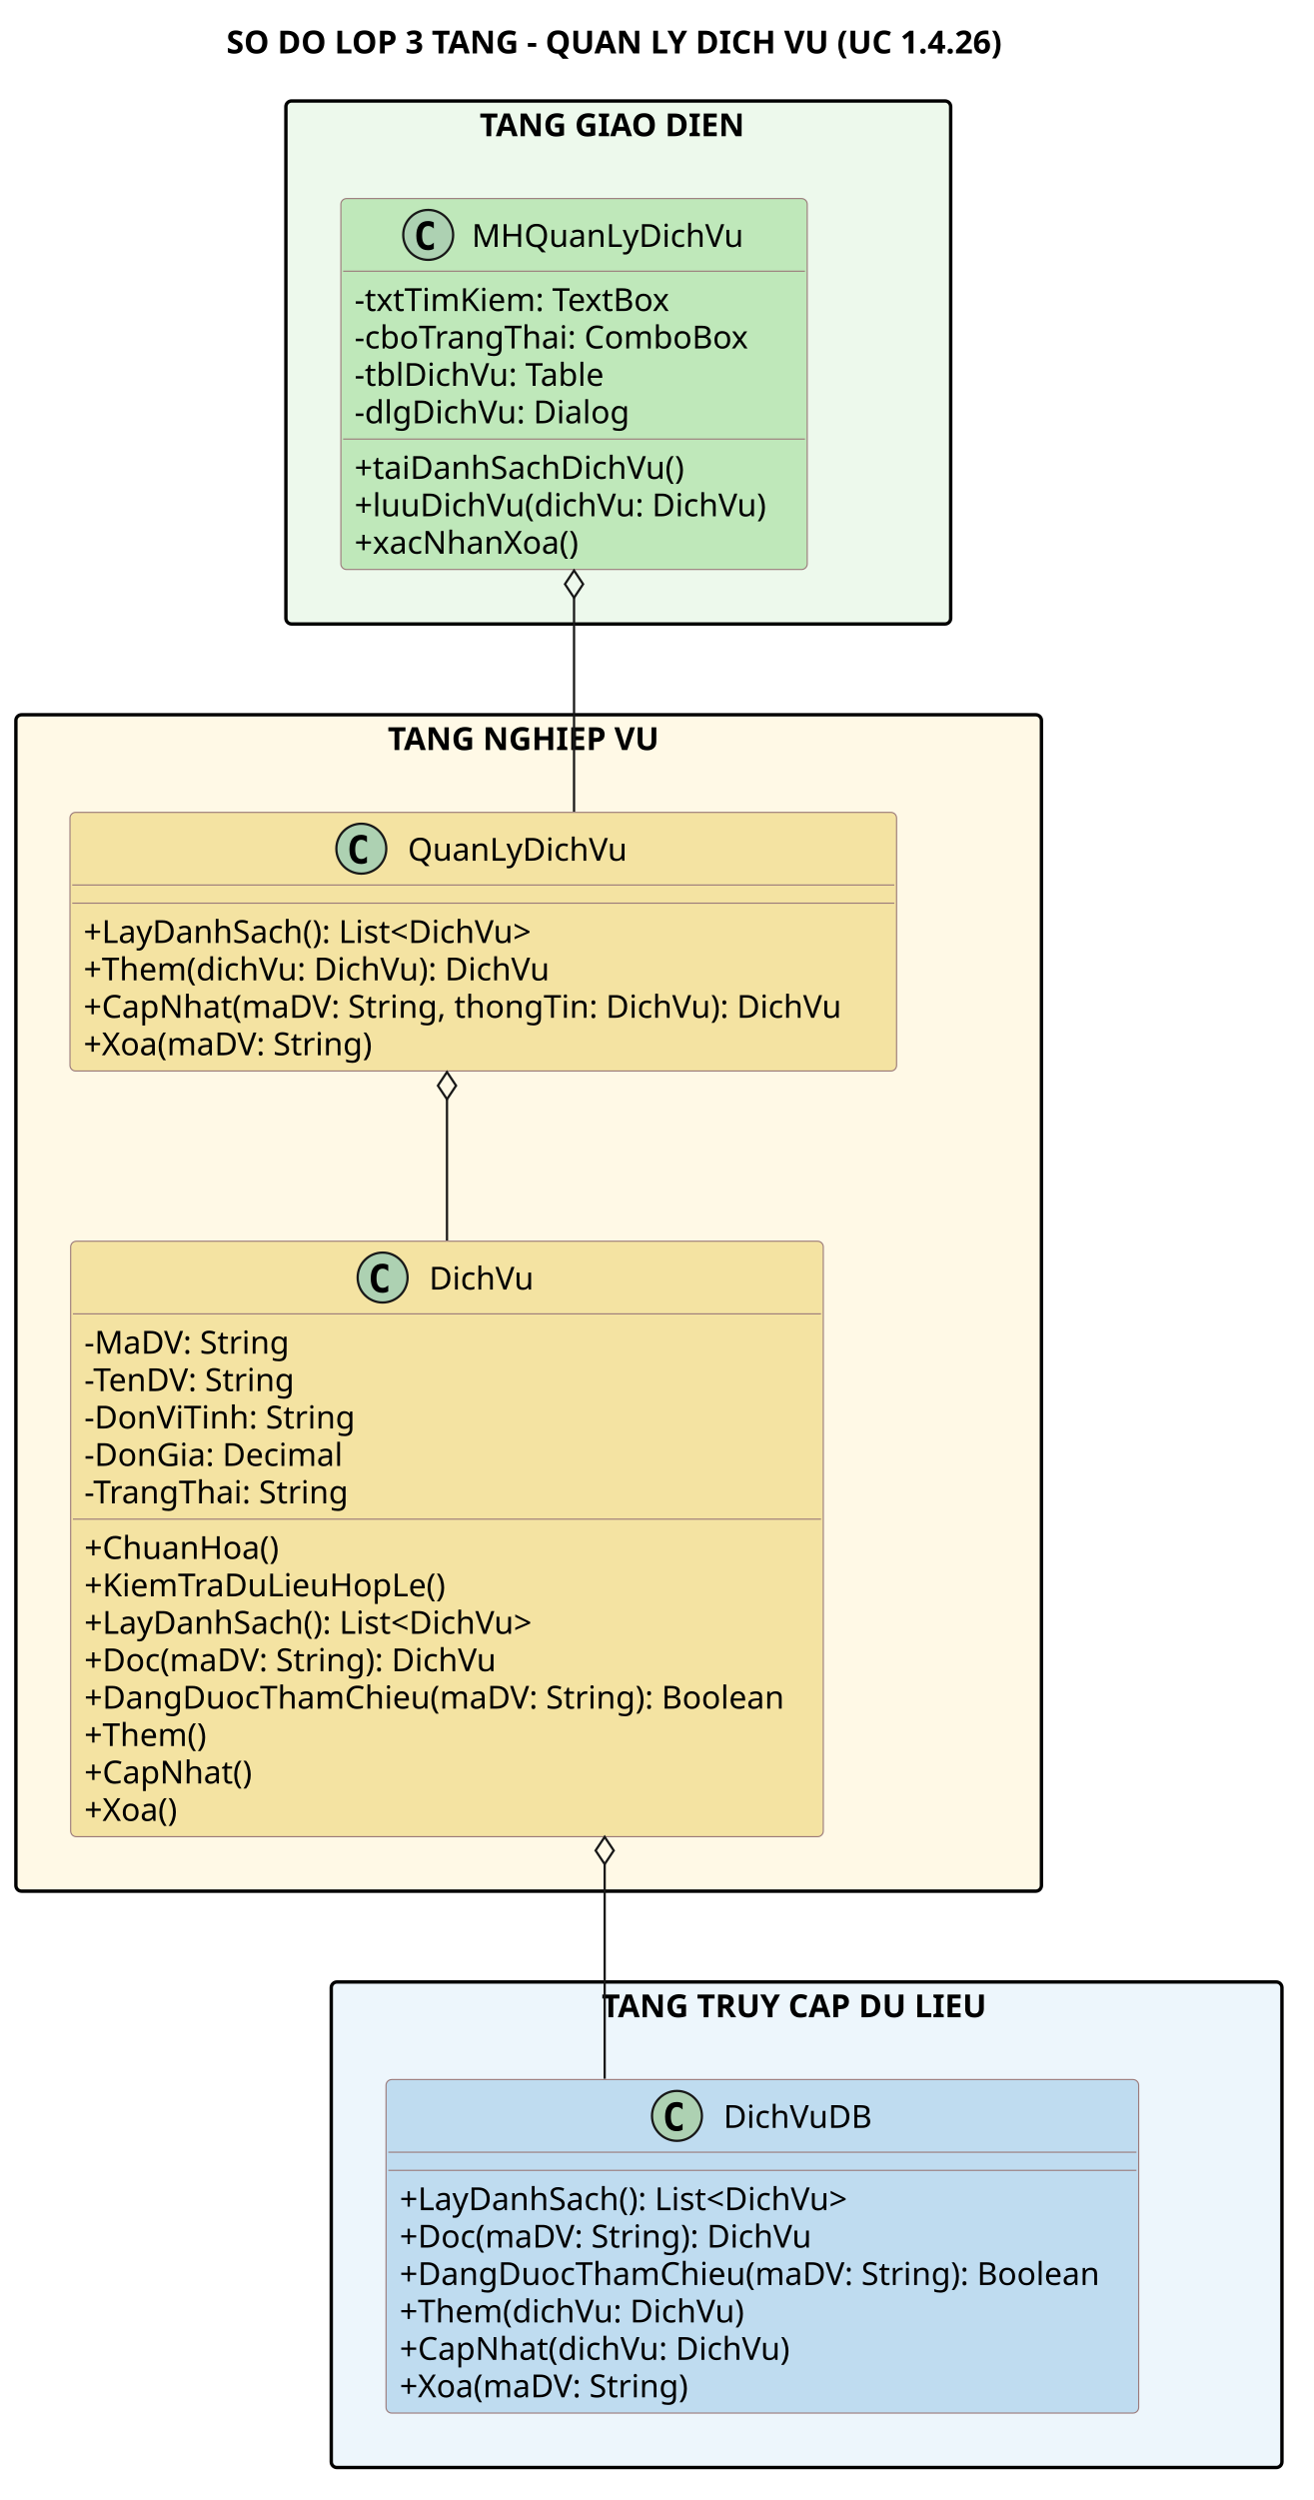
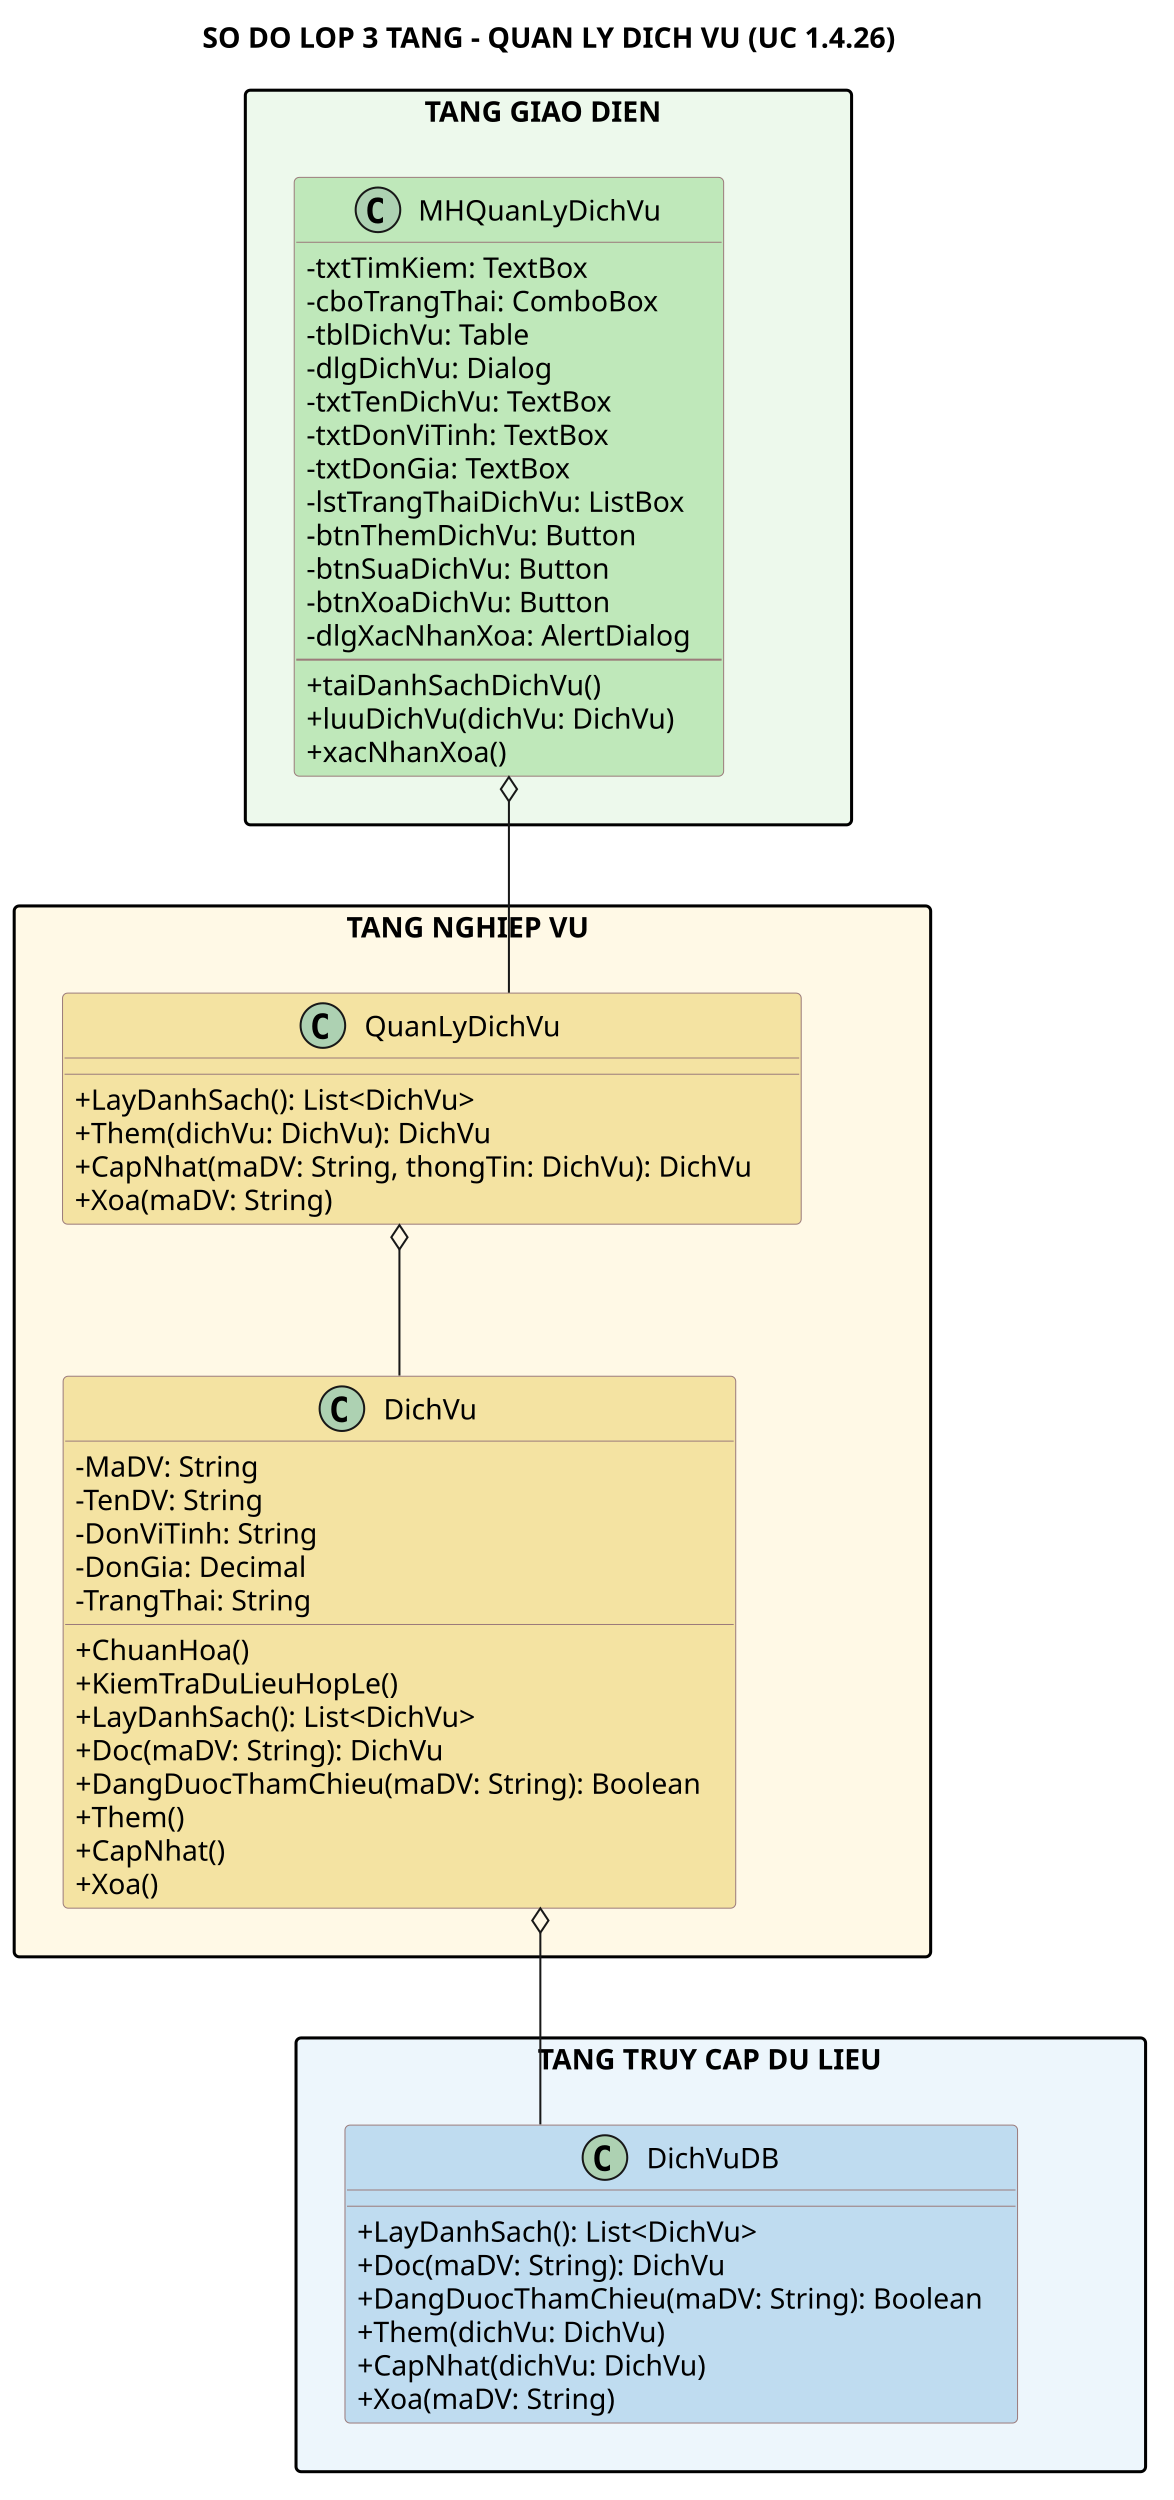
- <svg xmlns="http://www.w3.org/2000/svg" contentStyleType="text/css" data-diagram-type="CLASS" height="1101px" preserveAspectRatio="none" style="width:579px;height:1101px;background:#FFFFFF;" version="1.1" viewBox="0 0 579 1101" width="579px" zoomAndPan="magnify">
+ <svg xmlns="http://www.w3.org/2000/svg" contentStyleType="text/css" data-diagram-type="CLASS" height="1233px" preserveAspectRatio="none" style="width:579px;height:1233px;background:#FFFFFF;" version="1.1" viewBox="0 0 579 1233" width="579px" zoomAndPan="magnify">
  <defs />
  <g>
    <g class="title" data-source-line="1">
      <text fill="#000000" font-family="sans-serif" font-size="14" font-weight="700" lengthAdjust="spacing" textLength="372.415" x="99.793" y="23.535">SO DO LOP 3 TANG - QUAN LY DICH VU (UC 1.4.26)</text>
    </g>
    <g class="cluster" data-qualified-name="GUI_LAYER" data-source-line="14" id="ent0001">
-       <rect fill="#EDF9EC" height="230.42" rx="2.5" ry="2.5" style="stroke:#000000;stroke-width:1.5;" width="293" x="126" y="44.488" />
-       <text fill="#000000" font-family="sans-serif" font-size="14" font-weight="700" lengthAdjust="spacing" textLength="122.22" x="211.39" y="60.023">TANG GIAO DIEN</text>
+       <rect fill="#EDF9EC" height="362.32" rx="2.5" ry="2.5" style="stroke:#000000;stroke-width:1.5;" width="299" x="121" y="44.488" />
+       <text fill="#000000" font-family="sans-serif" font-size="14" font-weight="700" lengthAdjust="spacing" textLength="122.22" x="209.39" y="60.023">TANG GIAO DIEN</text>
    </g>
-     <g class="cluster" data-qualified-name="BUS_LAYER" data-source-line="25" id="ent0003">
-       <rect fill="#FFF9E6" height="518.3" rx="2.5" ry="2.5" style="stroke:#000000;stroke-width:1.5;" width="452" x="7" y="314.908" />
-       <text fill="#000000" font-family="sans-serif" font-size="14" font-weight="700" lengthAdjust="spacing" textLength="124.243" x="170.878" y="330.443">TANG NGHIEP VU</text>
+     <g class="cluster" data-qualified-name="BUS_LAYER" data-source-line="34" id="ent0003">
+       <rect fill="#FFF9E6" height="518.3" rx="2.5" ry="2.5" style="stroke:#000000;stroke-width:1.5;" width="452" x="7" y="446.808" />
+       <text fill="#000000" font-family="sans-serif" font-size="14" font-weight="700" lengthAdjust="spacing" textLength="124.243" x="170.878" y="462.343">TANG NGHIEP VU</text>
    </g>
-     <g class="cluster" data-qualified-name="DAL_LAYER" data-source-line="48" id="ent0006">
-       <rect fill="#EDF6FC" height="213.93" rx="2.5" ry="2.5" style="stroke:#000000;stroke-width:1.5;" width="419" x="146" y="873.208" />
-       <text fill="#000000" font-family="sans-serif" font-size="14" font-weight="700" lengthAdjust="spacing" textLength="180.64" x="265.18" y="888.743">TANG TRUY CAP DU LIEU</text>
+     <g class="cluster" data-qualified-name="DAL_LAYER" data-source-line="57" id="ent0006">
+       <rect fill="#EDF6FC" height="213.93" rx="2.5" ry="2.5" style="stroke:#000000;stroke-width:1.5;" width="419" x="146" y="1005.108" />
+       <text fill="#000000" font-family="sans-serif" font-size="14" font-weight="700" lengthAdjust="spacing" textLength="180.64" x="265.18" y="1020.643">TANG TRUY CAP DU LIEU</text>
    </g>
    <g class="entity" data-qualified-name="GUI_LAYER.MHQuanLyDichVu" data-source-line="15" id="ent0002">
-       <rect fill="#BFE8BA" height="163.418" rx="2.5" ry="2.5" style="stroke:#9B7B7B;stroke-width:0.5;" width="205.546" x="150.23" y="87.488" />
-       <ellipse cx="188.72" cy="103.488" fill="#ADD1B2" rx="11" ry="11" style="stroke:#181818;stroke-width:1;" />
-       <path d="M191.194,109.631 Q190.613,109.93 189.974,110.08 Q189.334,110.229 188.629,110.229 Q186.122,110.229 184.802,108.577 Q183.482,106.925 183.482,103.804 Q183.482,100.675 184.802,99.023 Q186.122,97.371 188.629,97.371 Q189.334,97.371 189.982,97.52 Q190.629,97.67 191.194,97.969 L191.194,100.691 Q190.563,100.11 189.969,99.841 Q189.376,99.571 188.745,99.571 Q187.4,99.571 186.715,100.638 Q186.031,101.704 186.031,103.804 Q186.031,105.896 186.715,106.963 Q187.4,108.029 188.745,108.029 Q189.376,108.029 189.969,107.76 Q190.563,107.49 191.194,106.909 Z " fill="#000000" />
-       <text fill="#000000" font-family="sans-serif" font-size="14" lengthAdjust="spacing" textLength="121.345" x="207.941" y="108.779">MHQuanLyDichVu</text>
-       <line style="stroke:#9B7B7B;stroke-width:0.5;" x1="151.23" x2="354.776" y1="119.488" y2="119.488" />
-       <text fill="#000000" font-family="sans-serif" font-size="14" lengthAdjust="spacing" textLength="151.758" x="156.23" y="137.023">-txtTimKiem: TextBox</text>
-       <text fill="#000000" font-family="sans-serif" font-size="14" lengthAdjust="spacing" textLength="184.598" x="156.23" y="153.512">-cboTrangThai: ComboBox</text>
-       <text fill="#000000" font-family="sans-serif" font-size="14" lengthAdjust="spacing" textLength="120.531" x="156.23" y="170">-tblDichVu: Table</text>
-       <text fill="#000000" font-family="sans-serif" font-size="14" lengthAdjust="spacing" textLength="130.423" x="156.23" y="186.488">-dlgDichVu: Dialog</text>
-       <line style="stroke:#9B7B7B;stroke-width:0.5;" x1="151.23" x2="354.776" y1="193.441" y2="193.441" />
-       <text fill="#000000" font-family="sans-serif" font-size="14" lengthAdjust="spacing" textLength="152.209" x="156.23" y="210.977">+taiDanhSachDichVu()</text>
-       <text fill="#000000" font-family="sans-serif" font-size="14" lengthAdjust="spacing" textLength="193.546" x="156.23" y="227.465">+luuDichVu(dichVu: DichVu)</text>
-       <text fill="#000000" font-family="sans-serif" font-size="14" lengthAdjust="spacing" textLength="104.269" x="156.23" y="243.953">+xacNhanXoa()</text>
+       <rect fill="#BFE8BA" height="295.324" rx="2.5" ry="2.5" style="stroke:#9B7B7B;stroke-width:0.5;" width="211.787" x="145.11" y="87.488" />
+       <ellipse cx="186.409" cy="103.488" fill="#ADD1B2" rx="11" ry="11" style="stroke:#181818;stroke-width:1;" />
+       <path d="M188.882,109.631 Q188.301,109.93 187.662,110.08 Q187.023,110.229 186.317,110.229 Q183.81,110.229 182.491,108.577 Q181.171,106.925 181.171,103.804 Q181.171,100.675 182.491,99.023 Q183.81,97.371 186.317,97.371 Q187.023,97.371 187.67,97.52 Q188.318,97.67 188.882,97.969 L188.882,100.691 Q188.251,100.11 187.658,99.841 Q187.064,99.571 186.434,99.571 Q185.089,99.571 184.404,100.638 Q183.719,101.704 183.719,103.804 Q183.719,105.896 184.404,106.963 Q185.089,108.029 186.434,108.029 Q187.064,108.029 187.658,107.76 Q188.251,107.49 188.882,106.909 Z " fill="#000000" />
+       <text fill="#000000" font-family="sans-serif" font-size="14" lengthAdjust="spacing" textLength="121.345" x="206.253" y="108.779">MHQuanLyDichVu</text>
+       <line style="stroke:#9B7B7B;stroke-width:0.5;" x1="146.11" x2="355.897" y1="119.488" y2="119.488" />
+       <text fill="#000000" font-family="sans-serif" font-size="14" lengthAdjust="spacing" textLength="151.758" x="151.11" y="137.023">-txtTimKiem: TextBox</text>
+       <text fill="#000000" font-family="sans-serif" font-size="14" lengthAdjust="spacing" textLength="184.598" x="151.11" y="153.512">-cboTrangThai: ComboBox</text>
+       <text fill="#000000" font-family="sans-serif" font-size="14" lengthAdjust="spacing" textLength="120.531" x="151.11" y="170">-tblDichVu: Table</text>
+       <text fill="#000000" font-family="sans-serif" font-size="14" lengthAdjust="spacing" textLength="130.423" x="151.11" y="186.488">-dlgDichVu: Dialog</text>
+       <text fill="#000000" font-family="sans-serif" font-size="14" lengthAdjust="spacing" textLength="165.307" x="151.11" y="202.977">-txtTenDichVu: TextBox</text>
+       <text fill="#000000" font-family="sans-serif" font-size="14" lengthAdjust="spacing" textLength="162.982" x="151.11" y="219.465">-txtDonViTinh: TextBox</text>
+       <text fill="#000000" font-family="sans-serif" font-size="14" lengthAdjust="spacing" textLength="141.401" x="151.11" y="235.953">-txtDonGia: TextBox</text>
+       <text fill="#000000" font-family="sans-serif" font-size="14" lengthAdjust="spacing" textLength="199.787" x="151.11" y="252.441">-lstTrangThaiDichVu: ListBox</text>
+       <text fill="#000000" font-family="sans-serif" font-size="14" lengthAdjust="spacing" textLength="170.844" x="151.11" y="268.93">-btnThemDichVu: Button</text>
+       <text fill="#000000" font-family="sans-serif" font-size="14" lengthAdjust="spacing" textLength="156.393" x="151.11" y="285.418">-btnSuaDichVu: Button</text>
+       <text fill="#000000" font-family="sans-serif" font-size="14" lengthAdjust="spacing" textLength="157.527" x="151.11" y="301.906">-btnXoaDichVu: Button</text>
+       <text fill="#000000" font-family="sans-serif" font-size="14" lengthAdjust="spacing" textLength="198.871" x="151.11" y="318.394">-dlgXacNhanXoa: AlertDialog</text>
+       <line style="stroke:#9B7B7B;stroke-width:1;" x1="146.11" x2="355.897" y1="325.348" y2="325.348" />
+       <text fill="#000000" font-family="sans-serif" font-size="14" lengthAdjust="spacing" textLength="152.209" x="151.11" y="342.883">+taiDanhSachDichVu()</text>
+       <text fill="#000000" font-family="sans-serif" font-size="14" lengthAdjust="spacing" textLength="193.546" x="151.11" y="359.371">+luuDichVu(dichVu: DichVu)</text>
+       <text fill="#000000" font-family="sans-serif" font-size="14" lengthAdjust="spacing" textLength="104.269" x="151.11" y="375.859">+xacNhanXoa()</text>
    </g>
-     <g class="entity" data-qualified-name="BUS_LAYER.QuanLyDichVu" data-source-line="26" id="ent0004">
-       <rect fill="#F4E3A2" height="113.953" rx="2.5" ry="2.5" style="stroke:#9B7B7B;stroke-width:0.5;" width="364.31" x="30.84" y="357.908" />
-       <ellipse cx="159.246" cy="373.908" fill="#ADD1B2" rx="11" ry="11" style="stroke:#181818;stroke-width:1;" />
-       <path d="M161.719,380.051 Q161.138,380.35 160.499,380.5 Q159.86,380.649 159.155,380.649 Q156.648,380.649 155.328,378.997 Q154.008,377.345 154.008,374.224 Q154.008,371.095 155.328,369.443 Q156.648,367.791 159.155,367.791 Q159.86,367.791 160.507,367.94 Q161.155,368.09 161.719,368.389 L161.719,371.111 Q161.089,370.53 160.495,370.261 Q159.901,369.991 159.271,369.991 Q157.926,369.991 157.241,371.058 Q156.556,372.124 156.556,374.224 Q156.556,376.316 157.241,377.383 Q157.926,378.449 159.271,378.449 Q159.901,378.449 160.495,378.18 Q161.089,377.91 161.719,377.329 Z " fill="#000000" />
-       <text fill="#000000" font-family="sans-serif" font-size="14" lengthAdjust="spacing" textLength="98.998" x="179.746" y="379.199">QuanLyDichVu</text>
-       <line style="stroke:#9B7B7B;stroke-width:0.5;" x1="31.84" x2="394.151" y1="389.908" y2="389.908" />
-       <line style="stroke:#9B7B7B;stroke-width:0.5;" x1="31.84" x2="394.151" y1="397.908" y2="397.908" />
-       <text fill="#000000" font-family="sans-serif" font-size="14" lengthAdjust="spacing" textLength="212.707" x="36.84" y="415.443">+LayDanhSach(): List&lt;DichVu&gt;</text>
-       <text fill="#000000" font-family="sans-serif" font-size="14" lengthAdjust="spacing" textLength="219.393" x="36.84" y="431.932">+Them(dichVu: DichVu): DichVu</text>
-       <text fill="#000000" font-family="sans-serif" font-size="14" lengthAdjust="spacing" textLength="352.31" x="36.84" y="448.42">+CapNhat(maDV: String, thongTin: DichVu): DichVu</text>
-       <text fill="#000000" font-family="sans-serif" font-size="14" lengthAdjust="spacing" textLength="134.6" x="36.84" y="464.908">+Xoa(maDV: String)</text>
+     <g class="entity" data-qualified-name="BUS_LAYER.QuanLyDichVu" data-source-line="35" id="ent0004">
+       <rect fill="#F4E3A2" height="113.953" rx="2.5" ry="2.5" style="stroke:#9B7B7B;stroke-width:0.5;" width="364.31" x="30.84" y="489.808" />
+       <ellipse cx="159.246" cy="505.808" fill="#ADD1B2" rx="11" ry="11" style="stroke:#181818;stroke-width:1;" />
+       <path d="M161.719,511.951 Q161.138,512.25 160.499,512.4 Q159.86,512.549 159.155,512.549 Q156.648,512.549 155.328,510.897 Q154.008,509.245 154.008,506.124 Q154.008,502.995 155.328,501.343 Q156.648,499.691 159.155,499.691 Q159.86,499.691 160.507,499.841 Q161.155,499.99 161.719,500.289 L161.719,503.011 Q161.089,502.43 160.495,502.161 Q159.901,501.891 159.271,501.891 Q157.926,501.891 157.241,502.957 Q156.556,504.024 156.556,506.124 Q156.556,508.216 157.241,509.283 Q157.926,510.349 159.271,510.349 Q159.901,510.349 160.495,510.079 Q161.089,509.81 161.719,509.229 Z " fill="#000000" />
+       <text fill="#000000" font-family="sans-serif" font-size="14" lengthAdjust="spacing" textLength="98.998" x="179.746" y="511.099">QuanLyDichVu</text>
+       <line style="stroke:#9B7B7B;stroke-width:0.5;" x1="31.84" x2="394.151" y1="521.808" y2="521.808" />
+       <line style="stroke:#9B7B7B;stroke-width:0.5;" x1="31.84" x2="394.151" y1="529.808" y2="529.808" />
+       <text fill="#000000" font-family="sans-serif" font-size="14" lengthAdjust="spacing" textLength="212.707" x="36.84" y="547.343">+LayDanhSach(): List&lt;DichVu&gt;</text>
+       <text fill="#000000" font-family="sans-serif" font-size="14" lengthAdjust="spacing" textLength="219.393" x="36.84" y="563.832">+Them(dichVu: DichVu): DichVu</text>
+       <text fill="#000000" font-family="sans-serif" font-size="14" lengthAdjust="spacing" textLength="352.31" x="36.84" y="580.32">+CapNhat(maDV: String, thongTin: DichVu): DichVu</text>
+       <text fill="#000000" font-family="sans-serif" font-size="14" lengthAdjust="spacing" textLength="134.6" x="36.84" y="596.808">+Xoa(maDV: String)</text>
    </g>
-     <g class="entity" data-qualified-name="BUS_LAYER.DichVu" data-source-line="32" id="ent0005">
-       <rect fill="#F4E3A2" height="262.348" rx="2.5" ry="2.5" style="stroke:#9B7B7B;stroke-width:0.5;" width="331.717" x="31.14" y="546.858" />
-       <ellipse cx="168.631" cy="562.858" fill="#ADD1B2" rx="11" ry="11" style="stroke:#181818;stroke-width:1;" />
-       <path d="M171.104,569.001 Q170.523,569.3 169.884,569.45 Q169.245,569.599 168.539,569.599 Q166.033,569.599 164.713,567.947 Q163.393,566.295 163.393,563.174 Q163.393,560.045 164.713,558.393 Q166.033,556.741 168.539,556.741 Q169.245,556.741 169.892,556.89 Q170.54,557.04 171.104,557.339 L171.104,560.061 Q170.474,559.48 169.88,559.211 Q169.286,558.941 168.656,558.941 Q167.311,558.941 166.626,560.008 Q165.941,561.074 165.941,563.174 Q165.941,565.266 166.626,566.333 Q167.311,567.399 168.656,567.399 Q169.286,567.399 169.88,567.13 Q170.474,566.86 171.104,566.279 Z " fill="#000000" />
-       <text fill="#000000" font-family="sans-serif" font-size="14" lengthAdjust="spacing" textLength="48.234" x="189.131" y="568.149">DichVu</text>
-       <line style="stroke:#9B7B7B;stroke-width:0.5;" x1="32.14" x2="361.857" y1="578.858" y2="578.858" />
-       <text fill="#000000" font-family="sans-serif" font-size="14" lengthAdjust="spacing" textLength="96.359" x="37.14" y="596.393">-MaDV: String</text>
-       <text fill="#000000" font-family="sans-serif" font-size="14" lengthAdjust="spacing" textLength="101.91" x="37.14" y="612.882">-TenDV: String</text>
-       <text fill="#000000" font-family="sans-serif" font-size="14" lengthAdjust="spacing" textLength="128.181" x="37.14" y="629.37">-DonViTinh: String</text>
-       <text fill="#000000" font-family="sans-serif" font-size="14" lengthAdjust="spacing" textLength="120.982" x="37.14" y="645.858">-DonGia: Decimal</text>
-       <text fill="#000000" font-family="sans-serif" font-size="14" lengthAdjust="spacing" textLength="125.98" x="37.14" y="662.347">-TrangThai: String</text>
-       <line style="stroke:#9B7B7B;stroke-width:0.5;" x1="32.14" x2="361.857" y1="669.3" y2="669.3" />
-       <text fill="#000000" font-family="sans-serif" font-size="14" lengthAdjust="spacing" textLength="90.337" x="37.14" y="686.835">+ChuanHoa()</text>
-       <text fill="#000000" font-family="sans-serif" font-size="14" lengthAdjust="spacing" textLength="166.742" x="37.14" y="703.323">+KiemTraDuLieuHopLe()</text>
-       <text fill="#000000" font-family="sans-serif" font-size="14" lengthAdjust="spacing" textLength="212.707" x="37.14" y="719.811">+LayDanhSach(): List&lt;DichVu&gt;</text>
-       <text fill="#000000" font-family="sans-serif" font-size="14" lengthAdjust="spacing" textLength="192.856" x="37.14" y="736.3">+Doc(maDV: String): DichVu</text>
-       <text fill="#000000" font-family="sans-serif" font-size="14" lengthAdjust="spacing" textLength="319.717" x="37.14" y="752.788">+DangDuocThamChieu(maDV: String): Boolean</text>
-       <text fill="#000000" font-family="sans-serif" font-size="14" lengthAdjust="spacing" textLength="58.645" x="37.14" y="769.276">+Them()</text>
-       <text fill="#000000" font-family="sans-serif" font-size="14" lengthAdjust="spacing" textLength="78.463" x="37.14" y="785.764">+CapNhat()</text>
-       <text fill="#000000" font-family="sans-serif" font-size="14" lengthAdjust="spacing" textLength="45.329" x="37.14" y="802.253">+Xoa()</text>
+     <g class="entity" data-qualified-name="BUS_LAYER.DichVu" data-source-line="41" id="ent0005">
+       <rect fill="#F4E3A2" height="262.348" rx="2.5" ry="2.5" style="stroke:#9B7B7B;stroke-width:0.5;" width="331.717" x="31.14" y="678.758" />
+       <ellipse cx="168.631" cy="694.758" fill="#ADD1B2" rx="11" ry="11" style="stroke:#181818;stroke-width:1;" />
+       <path d="M171.104,700.901 Q170.523,701.2 169.884,701.35 Q169.245,701.499 168.539,701.499 Q166.033,701.499 164.713,699.847 Q163.393,698.195 163.393,695.074 Q163.393,691.945 164.713,690.293 Q166.033,688.641 168.539,688.641 Q169.245,688.641 169.892,688.79 Q170.54,688.94 171.104,689.239 L171.104,691.961 Q170.474,691.38 169.88,691.111 Q169.286,690.841 168.656,690.841 Q167.311,690.841 166.626,691.908 Q165.941,692.974 165.941,695.074 Q165.941,697.166 166.626,698.233 Q167.311,699.299 168.656,699.299 Q169.286,699.299 169.88,699.029 Q170.474,698.76 171.104,698.179 Z " fill="#000000" />
+       <text fill="#000000" font-family="sans-serif" font-size="14" lengthAdjust="spacing" textLength="48.234" x="189.131" y="700.049">DichVu</text>
+       <line style="stroke:#9B7B7B;stroke-width:0.5;" x1="32.14" x2="361.857" y1="710.758" y2="710.758" />
+       <text fill="#000000" font-family="sans-serif" font-size="14" lengthAdjust="spacing" textLength="96.359" x="37.14" y="728.293">-MaDV: String</text>
+       <text fill="#000000" font-family="sans-serif" font-size="14" lengthAdjust="spacing" textLength="101.91" x="37.14" y="744.782">-TenDV: String</text>
+       <text fill="#000000" font-family="sans-serif" font-size="14" lengthAdjust="spacing" textLength="128.181" x="37.14" y="761.27">-DonViTinh: String</text>
+       <text fill="#000000" font-family="sans-serif" font-size="14" lengthAdjust="spacing" textLength="120.982" x="37.14" y="777.758">-DonGia: Decimal</text>
+       <text fill="#000000" font-family="sans-serif" font-size="14" lengthAdjust="spacing" textLength="125.98" x="37.14" y="794.247">-TrangThai: String</text>
+       <line style="stroke:#9B7B7B;stroke-width:0.5;" x1="32.14" x2="361.857" y1="801.2" y2="801.2" />
+       <text fill="#000000" font-family="sans-serif" font-size="14" lengthAdjust="spacing" textLength="90.337" x="37.14" y="818.735">+ChuanHoa()</text>
+       <text fill="#000000" font-family="sans-serif" font-size="14" lengthAdjust="spacing" textLength="166.742" x="37.14" y="835.223">+KiemTraDuLieuHopLe()</text>
+       <text fill="#000000" font-family="sans-serif" font-size="14" lengthAdjust="spacing" textLength="212.707" x="37.14" y="851.711">+LayDanhSach(): List&lt;DichVu&gt;</text>
+       <text fill="#000000" font-family="sans-serif" font-size="14" lengthAdjust="spacing" textLength="192.856" x="37.14" y="868.2">+Doc(maDV: String): DichVu</text>
+       <text fill="#000000" font-family="sans-serif" font-size="14" lengthAdjust="spacing" textLength="319.717" x="37.14" y="884.688">+DangDuocThamChieu(maDV: String): Boolean</text>
+       <text fill="#000000" font-family="sans-serif" font-size="14" lengthAdjust="spacing" textLength="58.645" x="37.14" y="901.176">+Them()</text>
+       <text fill="#000000" font-family="sans-serif" font-size="14" lengthAdjust="spacing" textLength="78.463" x="37.14" y="917.664">+CapNhat()</text>
+       <text fill="#000000" font-family="sans-serif" font-size="14" lengthAdjust="spacing" textLength="45.329" x="37.14" y="934.153">+Xoa()</text>
    </g>
-     <g class="entity" data-qualified-name="DAL_LAYER.DichVuDB" data-source-line="49" id="ent0007">
-       <rect fill="#BFDCF0" height="146.93" rx="2.5" ry="2.5" style="stroke:#9B7B7B;stroke-width:0.5;" width="331.717" x="170.14" y="916.208" />
-       <ellipse cx="298.362" cy="932.208" fill="#ADD1B2" rx="11" ry="11" style="stroke:#181818;stroke-width:1;" />
-       <path d="M300.835,938.351 Q300.254,938.65 299.615,938.8 Q298.975,938.949 298.27,938.949 Q295.763,938.949 294.443,937.297 Q293.123,935.645 293.123,932.524 Q293.123,929.395 294.443,927.743 Q295.763,926.091 298.27,926.091 Q298.975,926.091 299.623,926.24 Q300.27,926.39 300.835,926.689 L300.835,929.411 Q300.204,928.83 299.611,928.561 Q299.017,928.291 298.386,928.291 Q297.041,928.291 296.357,929.357 Q295.672,930.424 295.672,932.524 Q295.672,934.616 296.357,935.683 Q297.041,936.749 298.386,936.749 Q299.017,936.749 299.611,936.48 Q300.204,936.21 300.835,935.629 Z " fill="#000000" />
-       <text fill="#000000" font-family="sans-serif" font-size="14" lengthAdjust="spacing" textLength="66.773" x="318.862" y="937.499">DichVuDB</text>
-       <line style="stroke:#9B7B7B;stroke-width:0.5;" x1="171.14" x2="500.857" y1="948.208" y2="948.208" />
-       <line style="stroke:#9B7B7B;stroke-width:0.5;" x1="171.14" x2="500.857" y1="956.208" y2="956.208" />
-       <text fill="#000000" font-family="sans-serif" font-size="14" lengthAdjust="spacing" textLength="212.707" x="176.14" y="973.743">+LayDanhSach(): List&lt;DichVu&gt;</text>
-       <text fill="#000000" font-family="sans-serif" font-size="14" lengthAdjust="spacing" textLength="192.856" x="176.14" y="990.232">+Doc(maDV: String): DichVu</text>
-       <text fill="#000000" font-family="sans-serif" font-size="14" lengthAdjust="spacing" textLength="319.717" x="176.14" y="1006.72">+DangDuocThamChieu(maDV: String): Boolean</text>
-       <text fill="#000000" font-family="sans-serif" font-size="14" lengthAdjust="spacing" textLength="162.299" x="176.14" y="1023.208">+Them(dichVu: DichVu)</text>
-       <text fill="#000000" font-family="sans-serif" font-size="14" lengthAdjust="spacing" textLength="182.116" x="176.14" y="1039.697">+CapNhat(dichVu: DichVu)</text>
-       <text fill="#000000" font-family="sans-serif" font-size="14" lengthAdjust="spacing" textLength="134.6" x="176.14" y="1056.185">+Xoa(maDV: String)</text>
+     <g class="entity" data-qualified-name="DAL_LAYER.DichVuDB" data-source-line="58" id="ent0007">
+       <rect fill="#BFDCF0" height="146.93" rx="2.5" ry="2.5" style="stroke:#9B7B7B;stroke-width:0.5;" width="331.717" x="170.14" y="1048.108" />
+       <ellipse cx="298.362" cy="1064.108" fill="#ADD1B2" rx="11" ry="11" style="stroke:#181818;stroke-width:1;" />
+       <path d="M300.835,1070.251 Q300.254,1070.55 299.615,1070.7 Q298.975,1070.849 298.27,1070.849 Q295.763,1070.849 294.443,1069.197 Q293.123,1067.545 293.123,1064.424 Q293.123,1061.295 294.443,1059.643 Q295.763,1057.991 298.27,1057.991 Q298.975,1057.991 299.623,1058.14 Q300.27,1058.29 300.835,1058.589 L300.835,1061.311 Q300.204,1060.73 299.611,1060.461 Q299.017,1060.191 298.386,1060.191 Q297.041,1060.191 296.357,1061.257 Q295.672,1062.324 295.672,1064.424 Q295.672,1066.516 296.357,1067.583 Q297.041,1068.649 298.386,1068.649 Q299.017,1068.649 299.611,1068.38 Q300.204,1068.11 300.835,1067.529 Z " fill="#000000" />
+       <text fill="#000000" font-family="sans-serif" font-size="14" lengthAdjust="spacing" textLength="66.773" x="318.862" y="1069.399">DichVuDB</text>
+       <line style="stroke:#9B7B7B;stroke-width:0.5;" x1="171.14" x2="500.857" y1="1080.108" y2="1080.108" />
+       <line style="stroke:#9B7B7B;stroke-width:0.5;" x1="171.14" x2="500.857" y1="1088.108" y2="1088.108" />
+       <text fill="#000000" font-family="sans-serif" font-size="14" lengthAdjust="spacing" textLength="212.707" x="176.14" y="1105.643">+LayDanhSach(): List&lt;DichVu&gt;</text>
+       <text fill="#000000" font-family="sans-serif" font-size="14" lengthAdjust="spacing" textLength="192.856" x="176.14" y="1122.132">+Doc(maDV: String): DichVu</text>
+       <text fill="#000000" font-family="sans-serif" font-size="14" lengthAdjust="spacing" textLength="319.717" x="176.14" y="1138.62">+DangDuocThamChieu(maDV: String): Boolean</text>
+       <text fill="#000000" font-family="sans-serif" font-size="14" lengthAdjust="spacing" textLength="162.299" x="176.14" y="1155.108">+Them(dichVu: DichVu)</text>
+       <text fill="#000000" font-family="sans-serif" font-size="14" lengthAdjust="spacing" textLength="182.116" x="176.14" y="1171.597">+CapNhat(dichVu: DichVu)</text>
+       <text fill="#000000" font-family="sans-serif" font-size="14" lengthAdjust="spacing" textLength="134.6" x="176.14" y="1188.085">+Xoa(maDV: String)</text>
    </g>
-     <g class="link" data-entity-1="ent0002" data-entity-2="ent0004" data-link-type="aggregation" data-source-line="58" id="lnk8">
-       <path codeLine="58" d="M253,263.348 C253,298.228 253,326.028 253,357.638" fill="none" id="MHQuanLyDichVu-backto-QuanLyDichVu" style="stroke:#181818;stroke-width:1;" />
-       <polygon fill="none" points="253,251.348,249,257.348,253,263.348,257,257.348,253,251.348" style="stroke:#181818;stroke-width:1;stroke-linejoin:miter;stroke-miterlimit:10;" />
+     <g class="link" data-entity-1="ent0002" data-entity-2="ent0004" data-link-type="aggregation" data-source-line="67" id="lnk8">
+       <path codeLine="67" d="M251,395.208 C251,433.058 251,459.518 251,489.628" fill="none" id="MHQuanLyDichVu-backto-QuanLyDichVu" style="stroke:#181818;stroke-width:1;" />
+       <polygon fill="none" points="251,383.208,247,389.208,251,395.208,255,389.208,251,383.208" style="stroke:#181818;stroke-width:1;stroke-linejoin:miter;stroke-miterlimit:10;" />
    </g>
-     <g class="link" data-entity-1="ent0004" data-entity-2="ent0005" data-link-type="aggregation" data-source-line="59" id="lnk9">
-       <path codeLine="59" d="M197,484.308 C197,506.308 197,520.428 197,546.528" fill="none" id="QuanLyDichVu-backto-DichVu" style="stroke:#181818;stroke-width:1;" />
-       <polygon fill="none" points="197,472.308,193,478.308,197,484.308,201,478.308,197,472.308" style="stroke:#181818;stroke-width:1;stroke-linejoin:miter;stroke-miterlimit:10;" />
+     <g class="link" data-entity-1="ent0004" data-entity-2="ent0005" data-link-type="aggregation" data-source-line="68" id="lnk9">
+       <path codeLine="68" d="M197,616.208 C197,638.208 197,652.328 197,678.428" fill="none" id="QuanLyDichVu-backto-DichVu" style="stroke:#181818;stroke-width:1;" />
+       <polygon fill="none" points="197,604.208,193,610.208,197,616.208,201,610.208,197,604.208" style="stroke:#181818;stroke-width:1;stroke-linejoin:miter;stroke-miterlimit:10;" />
    </g>
-     <g class="link" data-entity-1="ent0005" data-entity-2="ent0007" data-link-type="aggregation" data-source-line="60" id="lnk10">
-       <path codeLine="60" d="M266.5,821.298 C266.5,857.728 266.5,883.988 266.5,915.858" fill="none" id="DichVu-backto-DichVuDB" style="stroke:#181818;stroke-width:1;" />
-       <polygon fill="none" points="266.5,809.298,262.5,815.298,266.5,821.298,270.5,815.298,266.5,809.298" style="stroke:#181818;stroke-width:1;stroke-linejoin:miter;stroke-miterlimit:10;" />
+     <g class="link" data-entity-1="ent0005" data-entity-2="ent0007" data-link-type="aggregation" data-source-line="69" id="lnk10">
+       <path codeLine="69" d="M266.5,953.198 C266.5,989.628 266.5,1015.888 266.5,1047.758" fill="none" id="DichVu-backto-DichVuDB" style="stroke:#181818;stroke-width:1;" />
+       <polygon fill="none" points="266.5,941.198,262.5,947.198,266.5,953.198,270.5,947.198,266.5,941.198" style="stroke:#181818;stroke-width:1;stroke-linejoin:miter;stroke-miterlimit:10;" />
    </g>
  </g>
</svg>
